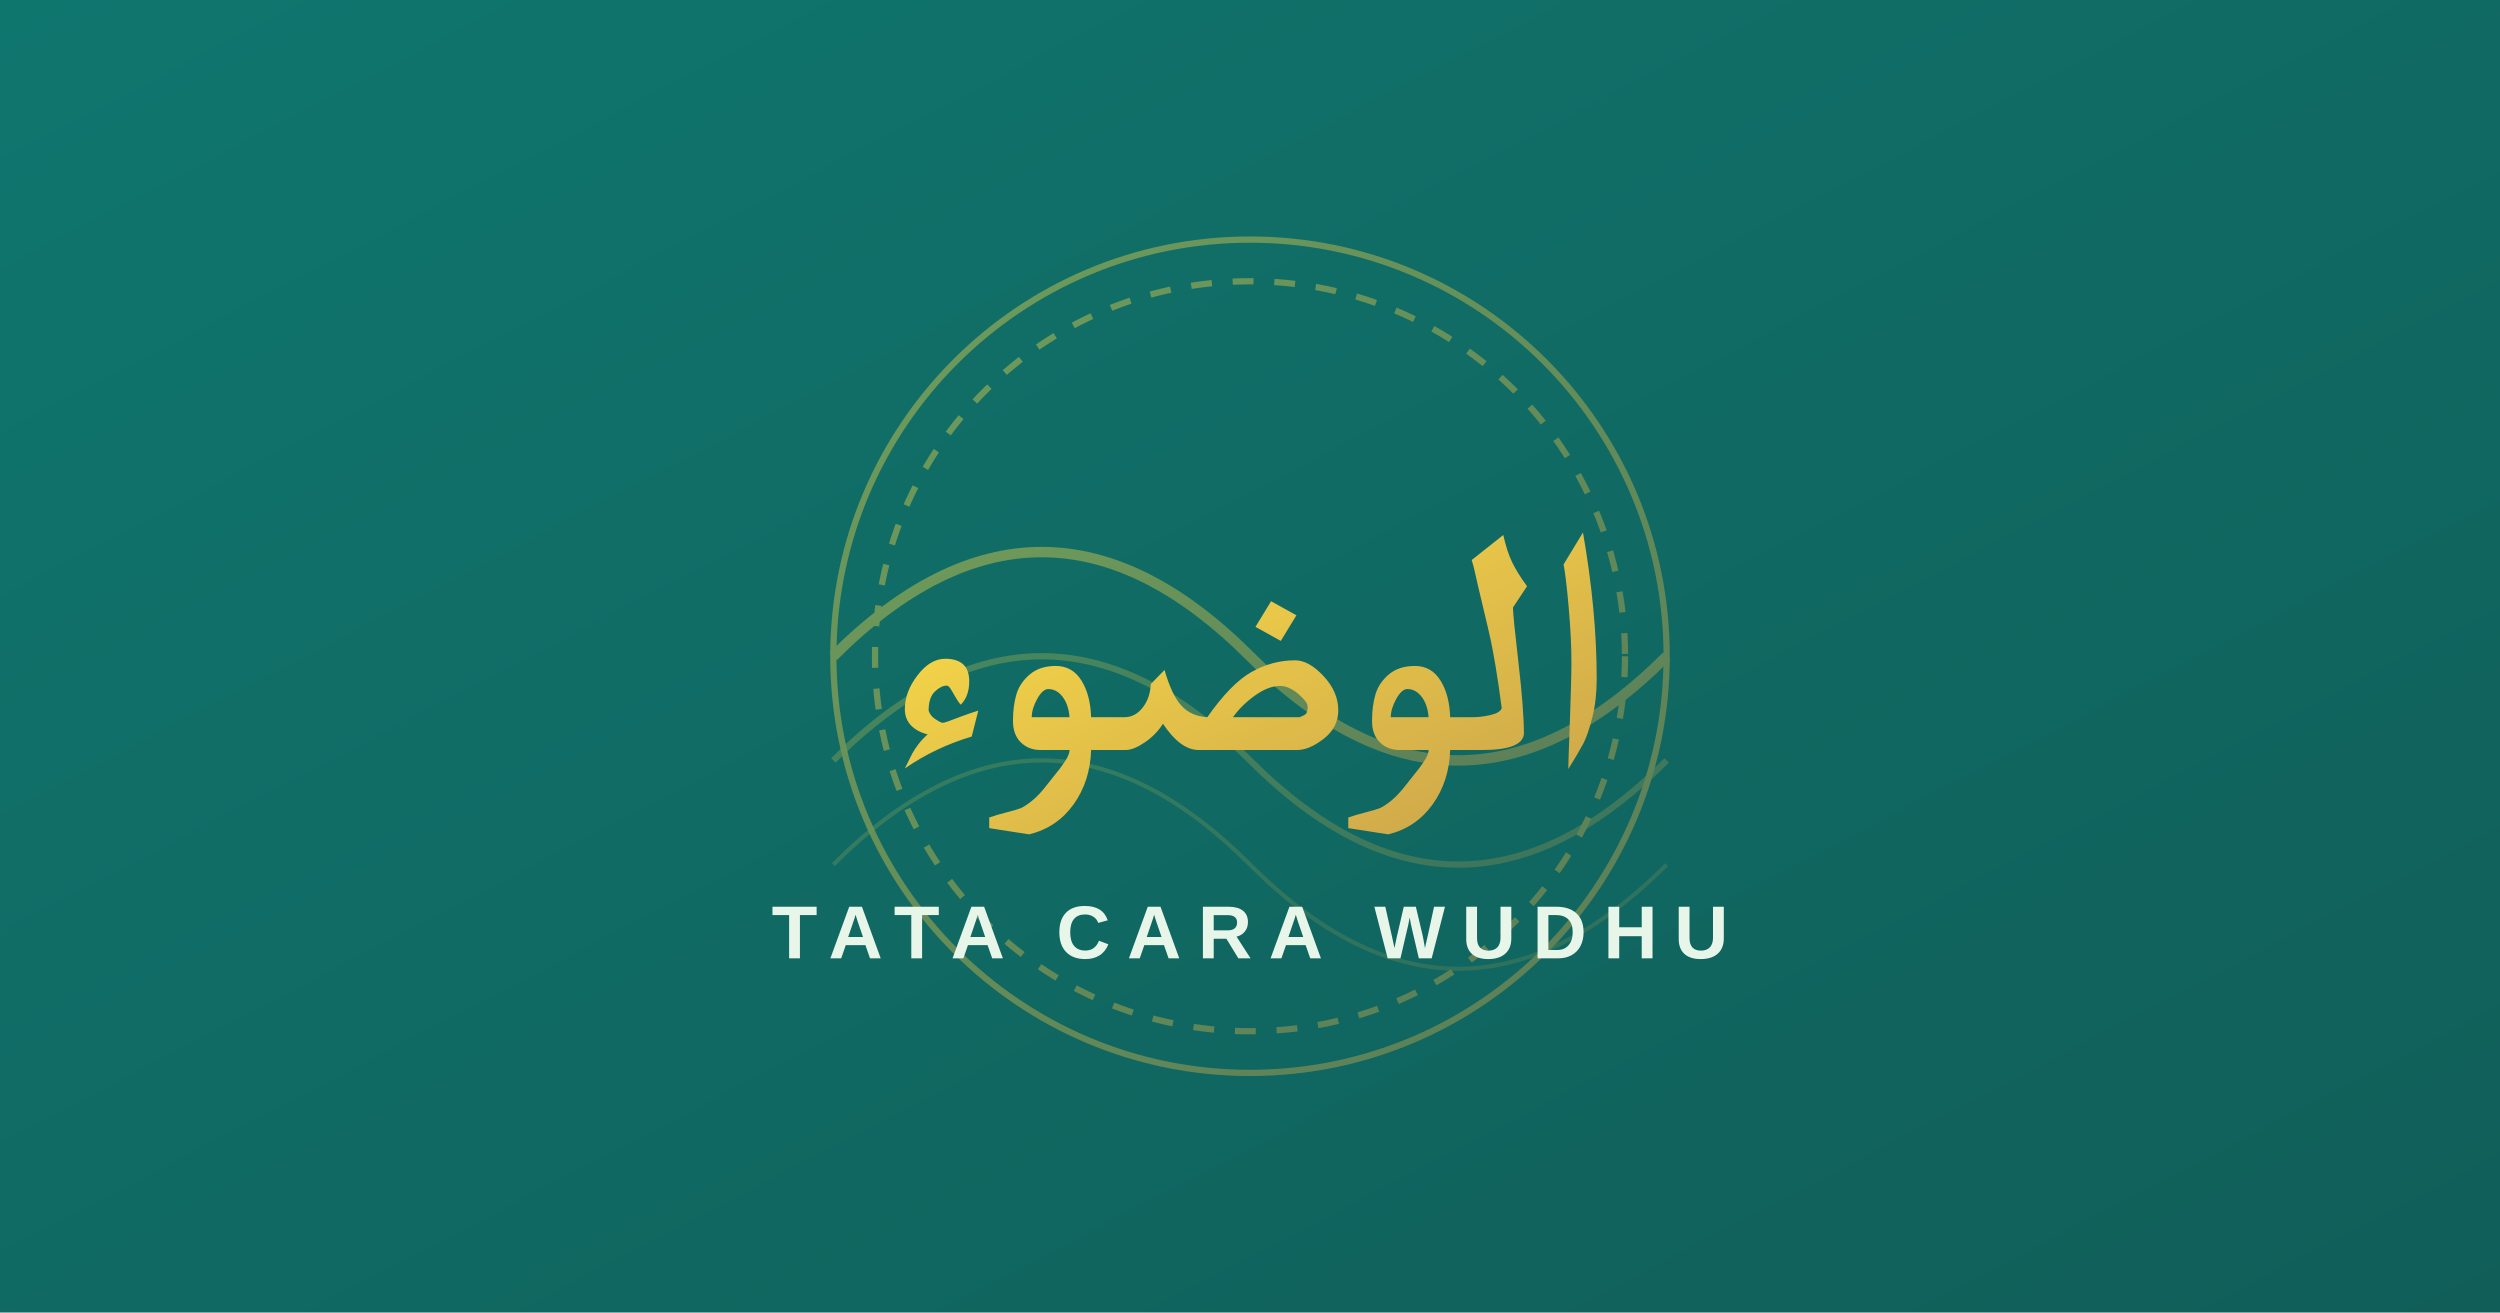
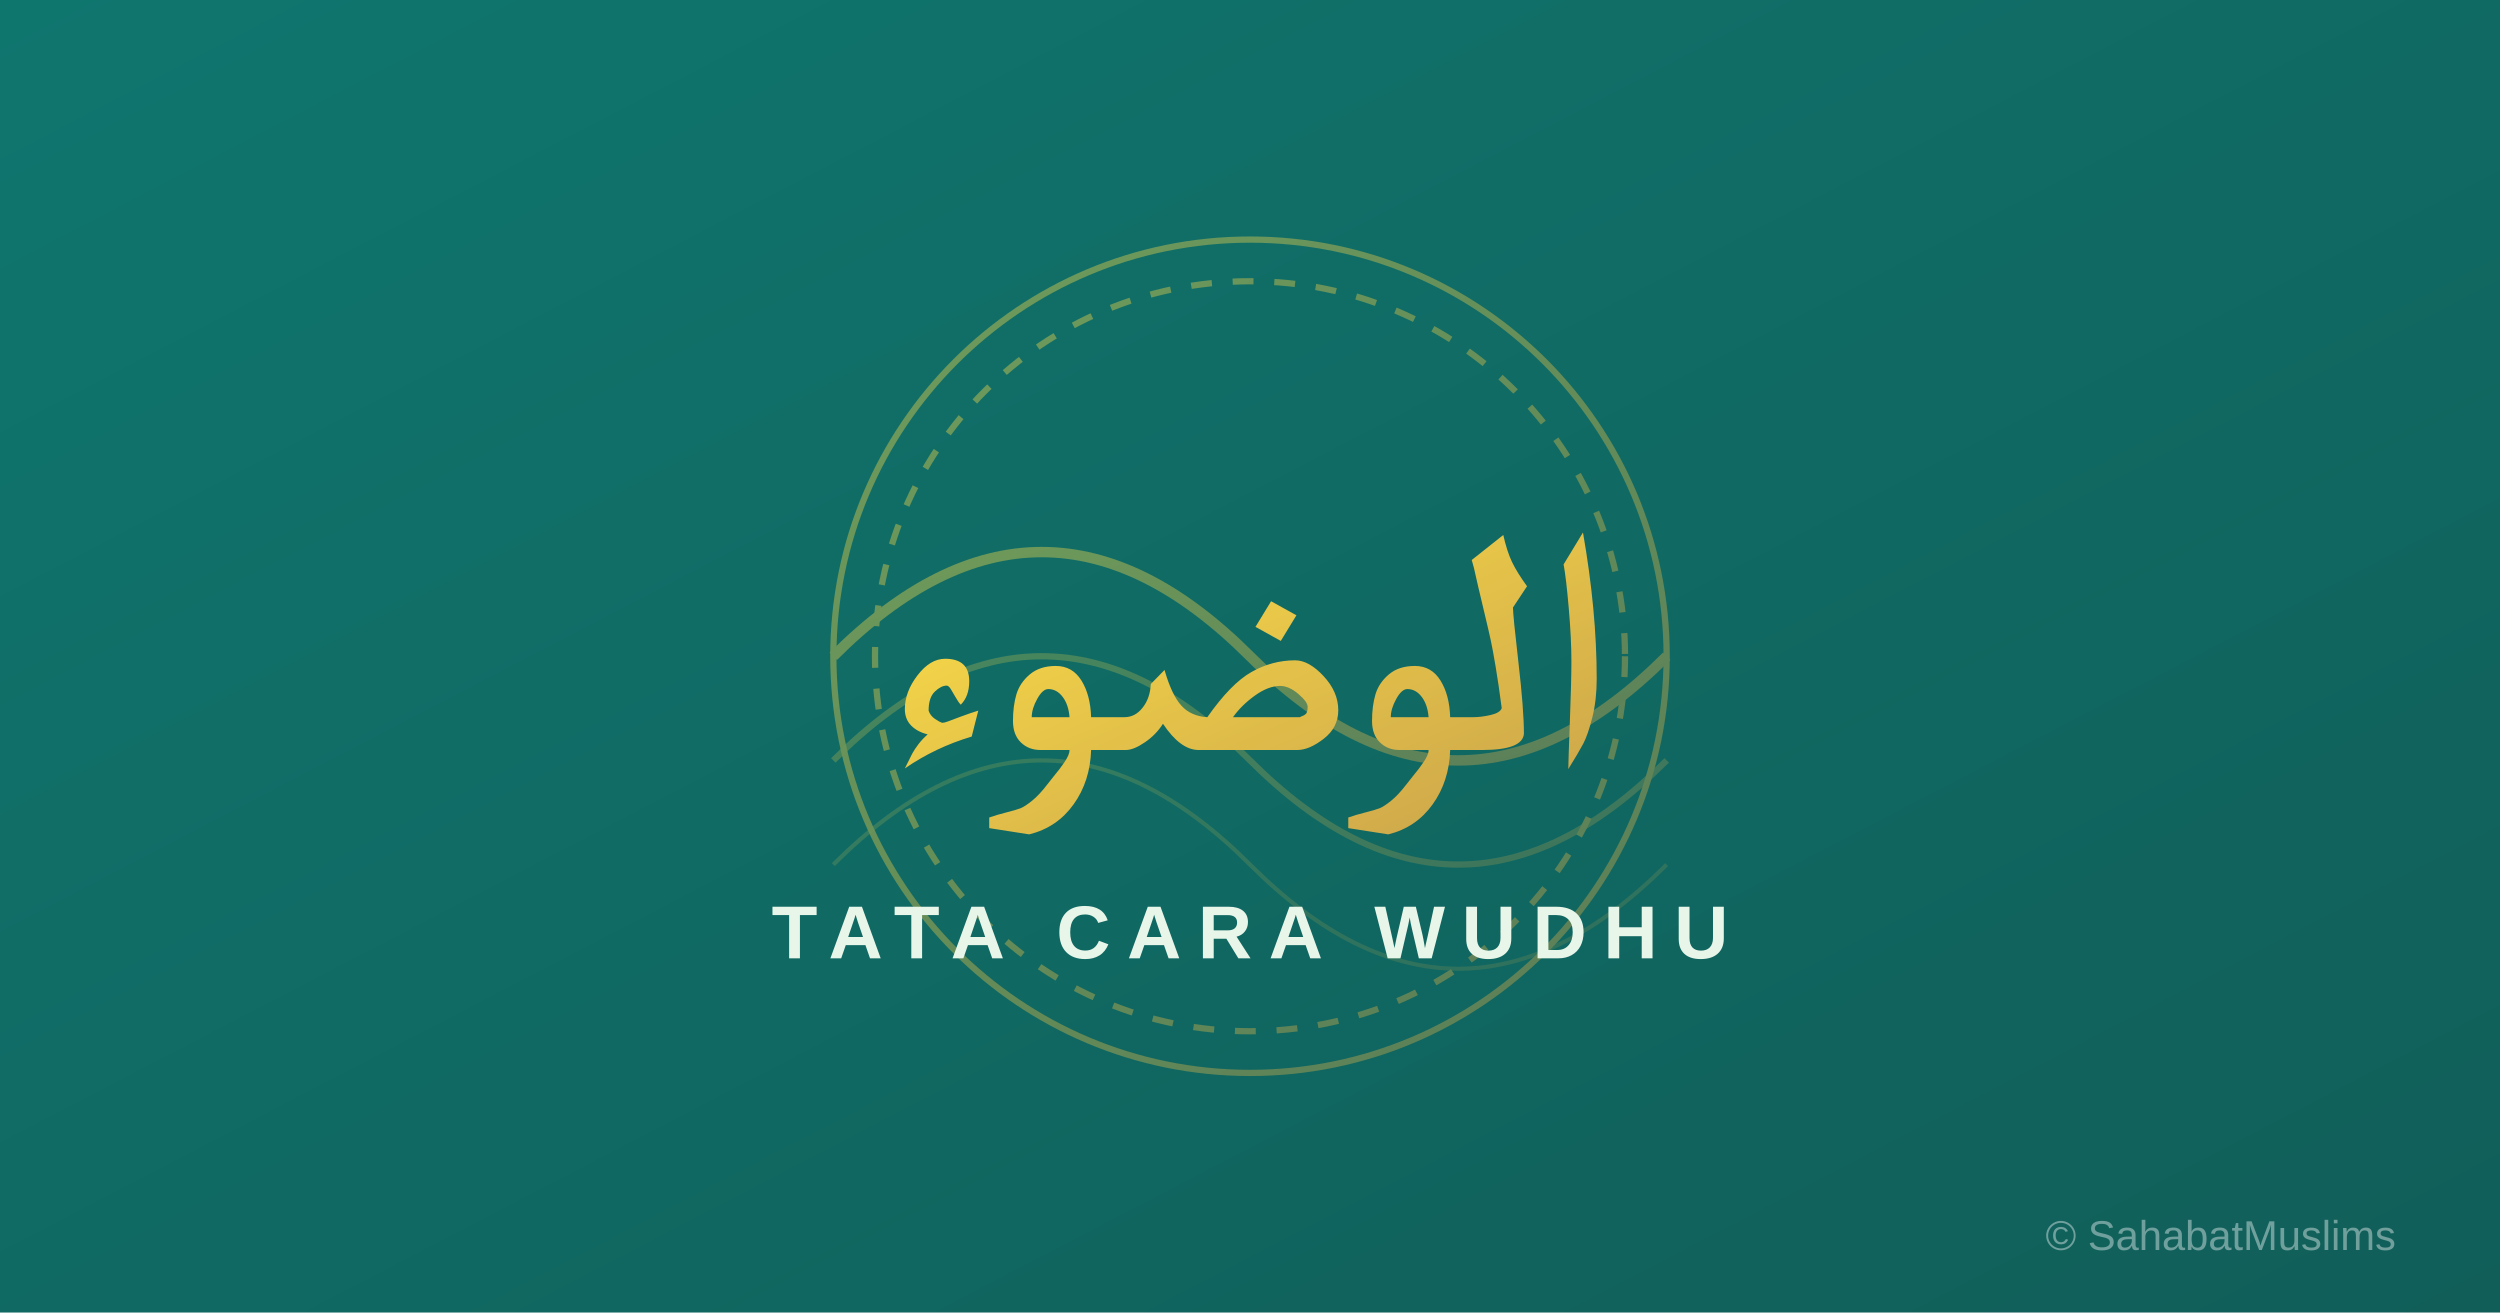
<svg xmlns="http://www.w3.org/2000/svg" viewBox="0 0 1200 630">
  <defs>
    <linearGradient id="bg" x1="0%" y1="0%" x2="100%" y2="100%">
      <stop offset="0%" stop-color="#0F766E" />
      <stop offset="100%" stop-color="#115E59" />
    </linearGradient>
    <linearGradient id="gold" x1="0%" y1="0%" x2="100%" y2="100%">
      <stop offset="0%" stop-color="#FDE047" />
      <stop offset="100%" stop-color="#C9A24B" />
    </linearGradient>
  </defs>
  <rect width="1200" height="630" fill="url(#bg)" />
  <g stroke="url(#gold)" stroke-width="3" fill="none" opacity="0.4">
    <circle cx="600" cy="315" r="200" />
    <circle cx="600" cy="315" r="180" stroke-dasharray="10 10" />
    <path d="M 400 315 Q 500 215 600 315 T 800 315" stroke-width="5" />
    <path d="M 400 365 Q 500 265 600 365 T 800 365" stroke-width="3" opacity="0.6" />
    <path d="M 400 415 Q 500 315 600 415 T 800 415" stroke-width="2" opacity="0.4" />
  </g>
  <text x="600" y="360" font-family="'Traditional Arabic', 'Scheherazade New', 'Amiri', serif" font-size="150" fill="url(#gold)" text-anchor="middle" font-weight="bold">الوضوء</text>
  <text x="600" y="460" font-family="'Nunito', Arial, sans-serif" font-size="36" fill="#E8F5E9" text-anchor="middle" letter-spacing="8" font-weight="bold">TATA CARA WUDHU</text>
+   <text x="1150" y="600" font-family="'Nunito', Arial, sans-serif" font-size="20" fill="#FFFFFF" opacity="0.4" text-anchor="end">© SahabatMuslims</text>
</svg>
